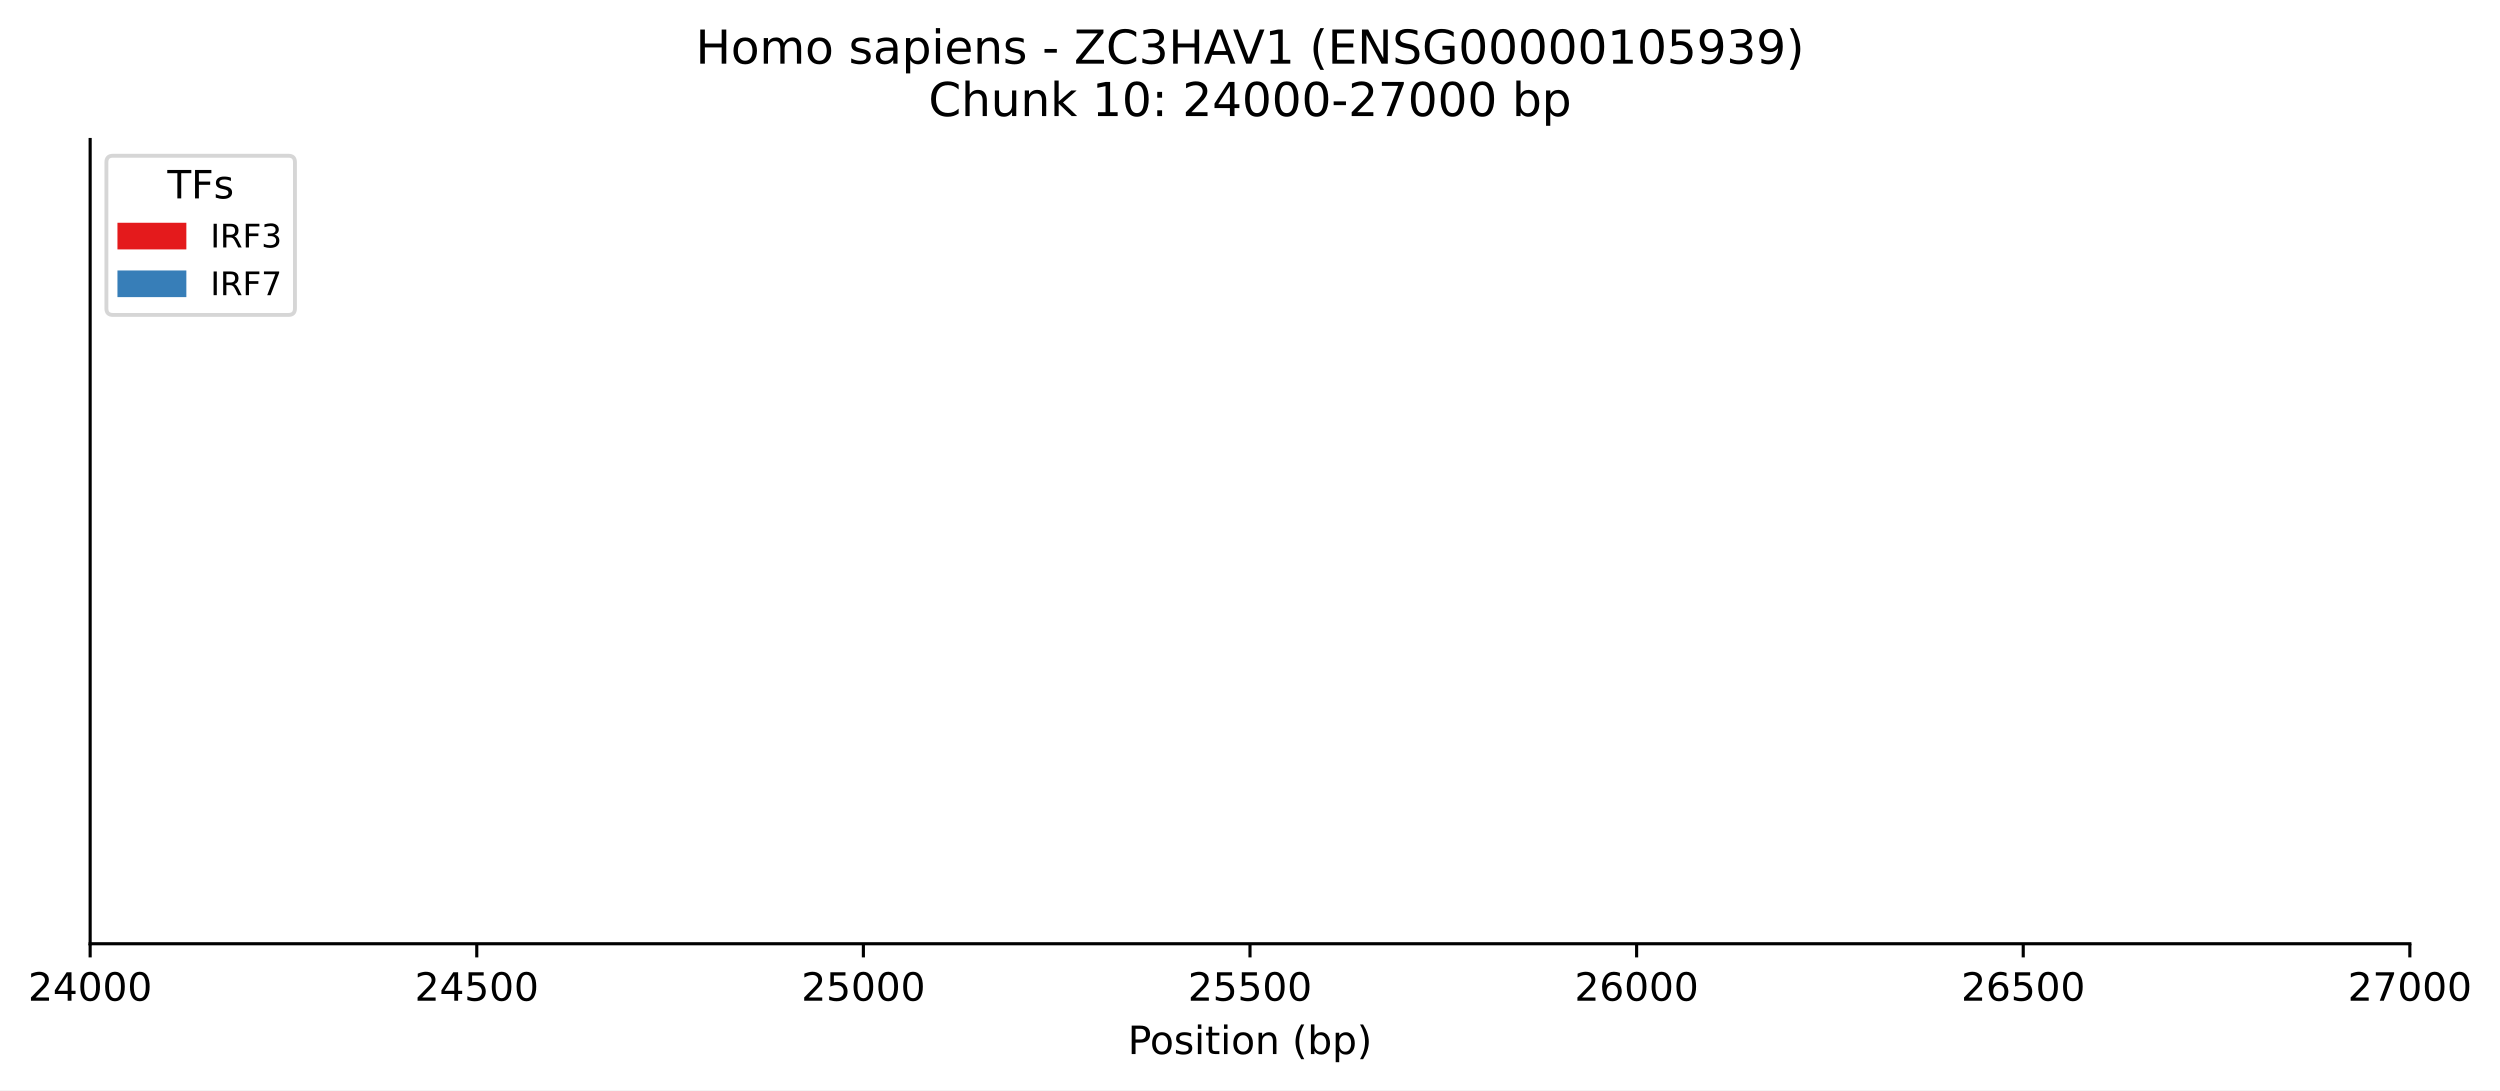
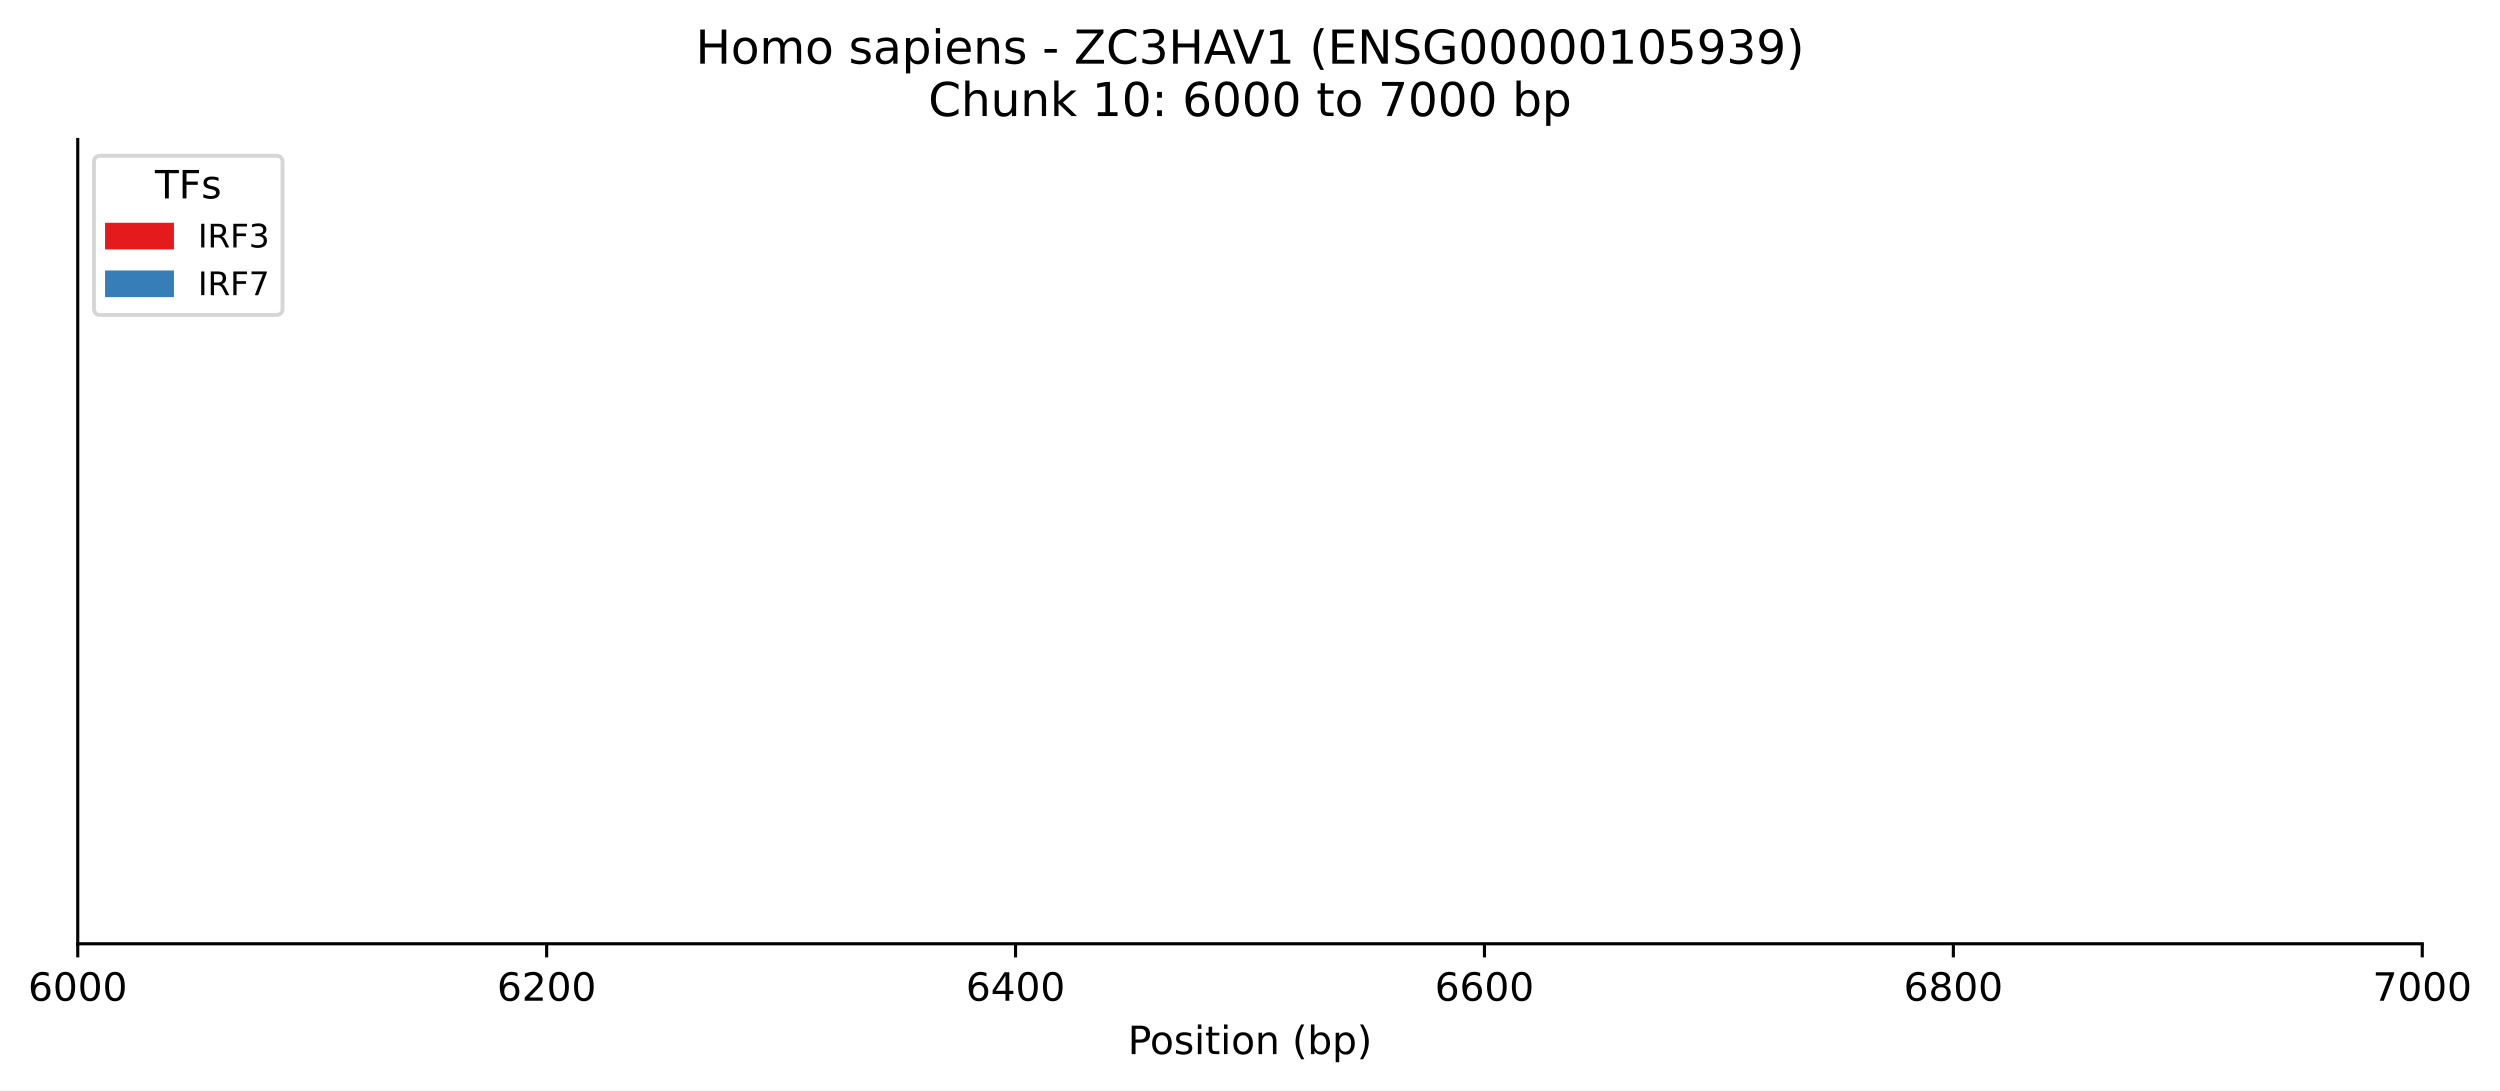
- <svg xmlns="http://www.w3.org/2000/svg" xmlns:xlink="http://www.w3.org/1999/xlink" width="640.753pt" height="279.44pt" viewBox="0 0 640.753 279.44" version="1.1">
+ <svg xmlns="http://www.w3.org/2000/svg" xmlns:xlink="http://www.w3.org/1999/xlink" width="640.735pt" height="279.44pt" viewBox="0 0 640.735 279.44" version="1.1">
  <defs>
    <style type="text/css">*{stroke-linejoin: round; stroke-linecap: butt}</style>
  </defs>
  <g id="figure_1">
    <g id="patch_1">
-       <path d="M 0 279.44  L 640.753 279.44  L 640.753 0  L 0 0  z " style="fill: #ffffff" />
+       <path d="M 0 279.44  L 640.735 279.44  L 640.735 0  L 0 0  z " style="fill: #ffffff" />
    </g>
    <g id="axes_1">
      <g id="patch_2">
-         <path d="M 23.106 241.883  L 617.646 241.883  L 617.646 35.755  L 23.106 35.755  z " style="fill: #ffffff" />
+         <path d="M 19.925 241.883  L 620.81 241.883  L 620.81 35.755  L 19.925 35.755  z " style="fill: #ffffff" />
      </g>
      <g id="matplotlib.axis_1">
        <g id="xtick_1">
          <g id="line2d_1">
            <defs>
-               <path id="m288ff8b7bd" d="M 0 0  L 0 3.5  " style="stroke: #000000; stroke-width: 0.8" />
+               <path id="m99e6f9e145" d="M 0 0  L 0 3.5  " style="stroke: #000000; stroke-width: 0.8" />
            </defs>
            <g>
-               <use xlink:href="#m288ff8b7bd" x="23.106" y="241.883" style="stroke: #000000; stroke-width: 0.8" />
+               <use xlink:href="#m99e6f9e145" x="19.925" y="241.883" style="stroke: #000000; stroke-width: 0.8" />
            </g>
          </g>
          <g id="text_1">
            <g transform="translate(7.2 256.4819) scale(0.1 -0.1)">
              <defs>
-                 <path id="DejaVuSans-32" d="M 1228 531  L 3431 531  L 3431 0  L 469 0  L 469 531  Q 828 903 1448 1529  Q 2069 2156 2228 2338  Q 2531 2678 2651 2914  Q 2772 3150 2772 3378  Q 2772 3750 2511 3984  Q 2250 4219 1831 4219  Q 1534 4219 1204 4116  Q 875 4013 500 3803  L 500 4441  Q 881 4594 1212 4672  Q 1544 4750 1819 4750  Q 2544 4750 2975 4387  Q 3406 4025 3406 3419  Q 3406 3131 3298 2873  Q 3191 2616 2906 2266  Q 2828 2175 2409 1742  Q 1991 1309 1228 531  z " transform="scale(0.015625)" />
-                 <path id="DejaVuSans-34" d="M 2419 4116  L 825 1625  L 2419 1625  L 2419 4116  z M 2253 4666  L 3047 4666  L 3047 1625  L 3713 1625  L 3713 1100  L 3047 1100  L 3047 0  L 2419 0  L 2419 1100  L 313 1100  L 313 1709  L 2253 4666  z " transform="scale(0.015625)" />
+                 <path id="DejaVuSans-36" d="M 2113 2584  Q 1688 2584 1439 2293  Q 1191 2003 1191 1497  Q 1191 994 1439 701  Q 1688 409 2113 409  Q 2538 409 2786 701  Q 3034 994 3034 1497  Q 3034 2003 2786 2293  Q 2538 2584 2113 2584  z M 3366 4563  L 3366 3988  Q 3128 4100 2886 4159  Q 2644 4219 2406 4219  Q 1781 4219 1451 3797  Q 1122 3375 1075 2522  Q 1259 2794 1537 2939  Q 1816 3084 2150 3084  Q 2853 3084 3261 2657  Q 3669 2231 3669 1497  Q 3669 778 3244 343  Q 2819 -91 2113 -91  Q 1303 -91 875 529  Q 447 1150 447 2328  Q 447 3434 972 4092  Q 1497 4750 2381 4750  Q 2619 4750 2861 4703  Q 3103 4656 3366 4563  z " transform="scale(0.015625)" />
                <path id="DejaVuSans-30" d="M 2034 4250  Q 1547 4250 1301 3770  Q 1056 3291 1056 2328  Q 1056 1369 1301 889  Q 1547 409 2034 409  Q 2525 409 2770 889  Q 3016 1369 3016 2328  Q 3016 3291 2770 3770  Q 2525 4250 2034 4250  z M 2034 4750  Q 2819 4750 3233 4129  Q 3647 3509 3647 2328  Q 3647 1150 3233 529  Q 2819 -91 2034 -91  Q 1250 -91 836 529  Q 422 1150 422 2328  Q 422 3509 836 4129  Q 1250 4750 2034 4750  z " transform="scale(0.015625)" />
              </defs>
-               <use xlink:href="#DejaVuSans-32" />
-               <use xlink:href="#DejaVuSans-34" x="63.623" />
-               <use xlink:href="#DejaVuSans-30" x="127.246" />
-               <use xlink:href="#DejaVuSans-30" x="190.869" />
-               <use xlink:href="#DejaVuSans-30" x="254.492" />
+               <use xlink:href="#DejaVuSans-36" />
+               <use xlink:href="#DejaVuSans-30" x="63.623" />
+               <use xlink:href="#DejaVuSans-30" x="127.246" />
+               <use xlink:href="#DejaVuSans-30" x="190.869" />
            </g>
          </g>
        </g>
        <g id="xtick_2">
          <g id="line2d_2">
            <g>
-               <use xlink:href="#m288ff8b7bd" x="122.196" y="241.883" style="stroke: #000000; stroke-width: 0.8" />
+               <use xlink:href="#m99e6f9e145" x="140.102" y="241.883" style="stroke: #000000; stroke-width: 0.8" />
            </g>
          </g>
          <g id="text_2">
-             <g transform="translate(106.29 256.4819) scale(0.1 -0.1)">
-               <defs>
-                 <path id="DejaVuSans-35" d="M 691 4666  L 3169 4666  L 3169 4134  L 1269 4134  L 1269 2991  Q 1406 3038 1543 3061  Q 1681 3084 1819 3084  Q 2600 3084 3056 2656  Q 3513 2228 3513 1497  Q 3513 744 3044 326  Q 2575 -91 1722 -91  Q 1428 -91 1123 -41  Q 819 9 494 109  L 494 744  Q 775 591 1075 516  Q 1375 441 1709 441  Q 2250 441 2565 725  Q 2881 1009 2881 1497  Q 2881 1984 2565 2268  Q 2250 2553 1709 2553  Q 1456 2553 1204 2497  Q 953 2441 691 2322  L 691 4666  z " transform="scale(0.015625)" />
-               </defs>
-               <use xlink:href="#DejaVuSans-32" />
-               <use xlink:href="#DejaVuSans-34" x="63.623" />
-               <use xlink:href="#DejaVuSans-35" x="127.246" />
-               <use xlink:href="#DejaVuSans-30" x="190.869" />
-               <use xlink:href="#DejaVuSans-30" x="254.492" />
+             <g transform="translate(127.377 256.4819) scale(0.1 -0.1)">
+               <defs>
+                 <path id="DejaVuSans-32" d="M 1228 531  L 3431 531  L 3431 0  L 469 0  L 469 531  Q 828 903 1448 1529  Q 2069 2156 2228 2338  Q 2531 2678 2651 2914  Q 2772 3150 2772 3378  Q 2772 3750 2511 3984  Q 2250 4219 1831 4219  Q 1534 4219 1204 4116  Q 875 4013 500 3803  L 500 4441  Q 881 4594 1212 4672  Q 1544 4750 1819 4750  Q 2544 4750 2975 4387  Q 3406 4025 3406 3419  Q 3406 3131 3298 2873  Q 3191 2616 2906 2266  Q 2828 2175 2409 1742  Q 1991 1309 1228 531  z " transform="scale(0.015625)" />
+               </defs>
+               <use xlink:href="#DejaVuSans-36" />
+               <use xlink:href="#DejaVuSans-32" x="63.623" />
+               <use xlink:href="#DejaVuSans-30" x="127.246" />
+               <use xlink:href="#DejaVuSans-30" x="190.869" />
            </g>
          </g>
        </g>
        <g id="xtick_3">
          <g id="line2d_3">
            <g>
-               <use xlink:href="#m288ff8b7bd" x="221.286" y="241.883" style="stroke: #000000; stroke-width: 0.8" />
+               <use xlink:href="#m99e6f9e145" x="260.279" y="241.883" style="stroke: #000000; stroke-width: 0.8" />
            </g>
          </g>
          <g id="text_3">
-             <g transform="translate(205.38 256.4819) scale(0.1 -0.1)">
-               <use xlink:href="#DejaVuSans-32" />
-               <use xlink:href="#DejaVuSans-35" x="63.623" />
-               <use xlink:href="#DejaVuSans-30" x="127.246" />
-               <use xlink:href="#DejaVuSans-30" x="190.869" />
-               <use xlink:href="#DejaVuSans-30" x="254.492" />
+             <g transform="translate(247.554 256.4819) scale(0.1 -0.1)">
+               <defs>
+                 <path id="DejaVuSans-34" d="M 2419 4116  L 825 1625  L 2419 1625  L 2419 4116  z M 2253 4666  L 3047 4666  L 3047 1625  L 3713 1625  L 3713 1100  L 3047 1100  L 3047 0  L 2419 0  L 2419 1100  L 313 1100  L 313 1709  L 2253 4666  z " transform="scale(0.015625)" />
+               </defs>
+               <use xlink:href="#DejaVuSans-36" />
+               <use xlink:href="#DejaVuSans-34" x="63.623" />
+               <use xlink:href="#DejaVuSans-30" x="127.246" />
+               <use xlink:href="#DejaVuSans-30" x="190.869" />
            </g>
          </g>
        </g>
        <g id="xtick_4">
          <g id="line2d_4">
            <g>
-               <use xlink:href="#m288ff8b7bd" x="320.376" y="241.883" style="stroke: #000000; stroke-width: 0.8" />
+               <use xlink:href="#m99e6f9e145" x="380.456" y="241.883" style="stroke: #000000; stroke-width: 0.8" />
            </g>
          </g>
          <g id="text_4">
-             <g transform="translate(304.47 256.4819) scale(0.1 -0.1)">
-               <use xlink:href="#DejaVuSans-32" />
-               <use xlink:href="#DejaVuSans-35" x="63.623" />
-               <use xlink:href="#DejaVuSans-35" x="127.246" />
-               <use xlink:href="#DejaVuSans-30" x="190.869" />
-               <use xlink:href="#DejaVuSans-30" x="254.492" />
+             <g transform="translate(367.731 256.4819) scale(0.1 -0.1)">
+               <use xlink:href="#DejaVuSans-36" />
+               <use xlink:href="#DejaVuSans-36" x="63.623" />
+               <use xlink:href="#DejaVuSans-30" x="127.246" />
+               <use xlink:href="#DejaVuSans-30" x="190.869" />
            </g>
          </g>
        </g>
        <g id="xtick_5">
          <g id="line2d_5">
            <g>
-               <use xlink:href="#m288ff8b7bd" x="419.466" y="241.883" style="stroke: #000000; stroke-width: 0.8" />
+               <use xlink:href="#m99e6f9e145" x="500.633" y="241.883" style="stroke: #000000; stroke-width: 0.8" />
            </g>
          </g>
          <g id="text_5">
-             <g transform="translate(403.56 256.4819) scale(0.1 -0.1)">
-               <defs>
-                 <path id="DejaVuSans-36" d="M 2113 2584  Q 1688 2584 1439 2293  Q 1191 2003 1191 1497  Q 1191 994 1439 701  Q 1688 409 2113 409  Q 2538 409 2786 701  Q 3034 994 3034 1497  Q 3034 2003 2786 2293  Q 2538 2584 2113 2584  z M 3366 4563  L 3366 3988  Q 3128 4100 2886 4159  Q 2644 4219 2406 4219  Q 1781 4219 1451 3797  Q 1122 3375 1075 2522  Q 1259 2794 1537 2939  Q 1816 3084 2150 3084  Q 2853 3084 3261 2657  Q 3669 2231 3669 1497  Q 3669 778 3244 343  Q 2819 -91 2113 -91  Q 1303 -91 875 529  Q 447 1150 447 2328  Q 447 3434 972 4092  Q 1497 4750 2381 4750  Q 2619 4750 2861 4703  Q 3103 4656 3366 4563  z " transform="scale(0.015625)" />
-               </defs>
-               <use xlink:href="#DejaVuSans-32" />
-               <use xlink:href="#DejaVuSans-36" x="63.623" />
-               <use xlink:href="#DejaVuSans-30" x="127.246" />
-               <use xlink:href="#DejaVuSans-30" x="190.869" />
-               <use xlink:href="#DejaVuSans-30" x="254.492" />
+             <g transform="translate(487.908 256.4819) scale(0.1 -0.1)">
+               <defs>
+                 <path id="DejaVuSans-38" d="M 2034 2216  Q 1584 2216 1326 1975  Q 1069 1734 1069 1313  Q 1069 891 1326 650  Q 1584 409 2034 409  Q 2484 409 2743 651  Q 3003 894 3003 1313  Q 3003 1734 2745 1975  Q 2488 2216 2034 2216  z M 1403 2484  Q 997 2584 770 2862  Q 544 3141 544 3541  Q 544 4100 942 4425  Q 1341 4750 2034 4750  Q 2731 4750 3128 4425  Q 3525 4100 3525 3541  Q 3525 3141 3298 2862  Q 3072 2584 2669 2484  Q 3125 2378 3379 2068  Q 3634 1759 3634 1313  Q 3634 634 3220 271  Q 2806 -91 2034 -91  Q 1263 -91 848 271  Q 434 634 434 1313  Q 434 1759 690 2068  Q 947 2378 1403 2484  z M 1172 3481  Q 1172 3119 1398 2916  Q 1625 2713 2034 2713  Q 2441 2713 2670 2916  Q 2900 3119 2900 3481  Q 2900 3844 2670 4047  Q 2441 4250 2034 4250  Q 1625 4250 1398 4047  Q 1172 3844 1172 3481  z " transform="scale(0.015625)" />
+               </defs>
+               <use xlink:href="#DejaVuSans-36" />
+               <use xlink:href="#DejaVuSans-38" x="63.623" />
+               <use xlink:href="#DejaVuSans-30" x="127.246" />
+               <use xlink:href="#DejaVuSans-30" x="190.869" />
            </g>
          </g>
        </g>
        <g id="xtick_6">
          <g id="line2d_6">
            <g>
-               <use xlink:href="#m288ff8b7bd" x="518.556" y="241.883" style="stroke: #000000; stroke-width: 0.8" />
+               <use xlink:href="#m99e6f9e145" x="620.81" y="241.883" style="stroke: #000000; stroke-width: 0.8" />
            </g>
          </g>
          <g id="text_6">
-             <g transform="translate(502.65 256.4819) scale(0.1 -0.1)">
-               <use xlink:href="#DejaVuSans-32" />
-               <use xlink:href="#DejaVuSans-36" x="63.623" />
-               <use xlink:href="#DejaVuSans-35" x="127.246" />
-               <use xlink:href="#DejaVuSans-30" x="190.869" />
-               <use xlink:href="#DejaVuSans-30" x="254.492" />
-             </g>
-           </g>
-         </g>
-         <g id="xtick_7">
-           <g id="line2d_7">
-             <g>
-               <use xlink:href="#m288ff8b7bd" x="617.646" y="241.883" style="stroke: #000000; stroke-width: 0.8" />
-             </g>
-           </g>
-           <g id="text_7">
-             <g transform="translate(601.74 256.4819) scale(0.1 -0.1)">
+             <g transform="translate(608.085 256.4819) scale(0.1 -0.1)">
              <defs>
                <path id="DejaVuSans-37" d="M 525 4666  L 3525 4666  L 3525 4397  L 1831 0  L 1172 0  L 2766 4134  L 525 4134  L 525 4666  z " transform="scale(0.015625)" />
              </defs>
-               <use xlink:href="#DejaVuSans-32" />
-               <use xlink:href="#DejaVuSans-37" x="63.623" />
-               <use xlink:href="#DejaVuSans-30" x="127.246" />
-               <use xlink:href="#DejaVuSans-30" x="190.869" />
-               <use xlink:href="#DejaVuSans-30" x="254.492" />
-             </g>
-           </g>
-         </g>
-         <g id="text_8">
-           <g transform="translate(289.0731 270.1601) scale(0.1 -0.1)">
+               <use xlink:href="#DejaVuSans-37" />
+               <use xlink:href="#DejaVuSans-30" x="63.623" />
+               <use xlink:href="#DejaVuSans-30" x="127.246" />
+               <use xlink:href="#DejaVuSans-30" x="190.869" />
+             </g>
+           </g>
+         </g>
+         <g id="text_7">
+           <g transform="translate(289.0644 270.1601) scale(0.1 -0.1)">
            <defs>
              <path id="DejaVuSans-50" d="M 1259 4147  L 1259 2394  L 2053 2394  Q 2494 2394 2734 2622  Q 2975 2850 2975 3272  Q 2975 3691 2734 3919  Q 2494 4147 2053 4147  L 1259 4147  z M 628 4666  L 2053 4666  Q 2838 4666 3239 4311  Q 3641 3956 3641 3272  Q 3641 2581 3239 2228  Q 2838 1875 2053 1875  L 1259 1875  L 1259 0  L 628 0  L 628 4666  z " transform="scale(0.015625)" />
              <path id="DejaVuSans-6f" d="M 1959 3097  Q 1497 3097 1228 2736  Q 959 2375 959 1747  Q 959 1119 1226 758  Q 1494 397 1959 397  Q 2419 397 2687 759  Q 2956 1122 2956 1747  Q 2956 2369 2687 2733  Q 2419 3097 1959 3097  z M 1959 3584  Q 2709 3584 3137 3096  Q 3566 2609 3566 1747  Q 3566 888 3137 398  Q 2709 -91 1959 -91  Q 1206 -91 779 398  Q 353 888 353 1747  Q 353 2609 779 3096  Q 1206 3584 1959 3584  z " transform="scale(0.015625)" />
              <path id="DejaVuSans-73" d="M 2834 3397  L 2834 2853  Q 2591 2978 2328 3040  Q 2066 3103 1784 3103  Q 1356 3103 1142 2972  Q 928 2841 928 2578  Q 928 2378 1081 2264  Q 1234 2150 1697 2047  L 1894 2003  Q 2506 1872 2764 1633  Q 3022 1394 3022 966  Q 3022 478 2636 193  Q 2250 -91 1575 -91  Q 1294 -91 989 -36  Q 684 19 347 128  L 347 722  Q 666 556 975 473  Q 1284 391 1588 391  Q 1994 391 2212 530  Q 2431 669 2431 922  Q 2431 1156 2273 1281  Q 2116 1406 1581 1522  L 1381 1569  Q 847 1681 609 1914  Q 372 2147 372 2553  Q 372 3047 722 3315  Q 1072 3584 1716 3584  Q 2034 3584 2315 3537  Q 2597 3491 2834 3397  z " transform="scale(0.015625)" />
              <path id="DejaVuSans-69" d="M 603 3500  L 1178 3500  L 1178 0  L 603 0  L 603 3500  z M 603 4863  L 1178 4863  L 1178 4134  L 603 4134  L 603 4863  z " transform="scale(0.015625)" />
              <path id="DejaVuSans-74" d="M 1172 4494  L 1172 3500  L 2356 3500  L 2356 3053  L 1172 3053  L 1172 1153  Q 1172 725 1289 603  Q 1406 481 1766 481  L 2356 481  L 2356 0  L 1766 0  Q 1100 0 847 248  Q 594 497 594 1153  L 594 3053  L 172 3053  L 172 3500  L 594 3500  L 594 4494  L 1172 4494  z " transform="scale(0.015625)" />
              <path id="DejaVuSans-6e" d="M 3513 2113  L 3513 0  L 2938 0  L 2938 2094  Q 2938 2591 2744 2837  Q 2550 3084 2163 3084  Q 1697 3084 1428 2787  Q 1159 2491 1159 1978  L 1159 0  L 581 0  L 581 3500  L 1159 3500  L 1159 2956  Q 1366 3272 1645 3428  Q 1925 3584 2291 3584  Q 2894 3584 3203 3211  Q 3513 2838 3513 2113  z " transform="scale(0.015625)" />
              <path id="DejaVuSans-20" transform="scale(0.015625)" />
              <path id="DejaVuSans-28" d="M 1984 4856  Q 1566 4138 1362 3434  Q 1159 2731 1159 2009  Q 1159 1288 1364 580  Q 1569 -128 1984 -844  L 1484 -844  Q 1016 -109 783 600  Q 550 1309 550 2009  Q 550 2706 781 3412  Q 1013 4119 1484 4856  L 1984 4856  z " transform="scale(0.015625)" />
              <path id="DejaVuSans-62" d="M 3116 1747  Q 3116 2381 2855 2742  Q 2594 3103 2138 3103  Q 1681 3103 1420 2742  Q 1159 2381 1159 1747  Q 1159 1113 1420 752  Q 1681 391 2138 391  Q 2594 391 2855 752  Q 3116 1113 3116 1747  z M 1159 2969  Q 1341 3281 1617 3432  Q 1894 3584 2278 3584  Q 2916 3584 3314 3078  Q 3713 2572 3713 1747  Q 3713 922 3314 415  Q 2916 -91 2278 -91  Q 1894 -91 1617 61  Q 1341 213 1159 525  L 1159 0  L 581 0  L 581 4863  L 1159 4863  L 1159 2969  z " transform="scale(0.015625)" />
              <path id="DejaVuSans-70" d="M 1159 525  L 1159 -1331  L 581 -1331  L 581 3500  L 1159 3500  L 1159 2969  Q 1341 3281 1617 3432  Q 1894 3584 2278 3584  Q 2916 3584 3314 3078  Q 3713 2572 3713 1747  Q 3713 922 3314 415  Q 2916 -91 2278 -91  Q 1894 -91 1617 61  Q 1341 213 1159 525  z M 3116 1747  Q 3116 2381 2855 2742  Q 2594 3103 2138 3103  Q 1681 3103 1420 2742  Q 1159 2381 1159 1747  Q 1159 1113 1420 752  Q 1681 391 2138 391  Q 2594 391 2855 752  Q 3116 1113 3116 1747  z " transform="scale(0.015625)" />
              <path id="DejaVuSans-29" d="M 513 4856  L 1013 4856  Q 1481 4119 1714 3412  Q 1947 2706 1947 2009  Q 1947 1309 1714 600  Q 1481 -109 1013 -844  L 513 -844  Q 928 -128 1133 580  Q 1338 1288 1338 2009  Q 1338 2731 1133 3434  Q 928 4138 513 4856  z " transform="scale(0.015625)" />
            </defs>
            <use xlink:href="#DejaVuSans-50" />
            <use xlink:href="#DejaVuSans-6f" x="56.678" />
            <use xlink:href="#DejaVuSans-73" x="117.859" />
            <use xlink:href="#DejaVuSans-69" x="169.959" />
            <use xlink:href="#DejaVuSans-74" x="197.742" />
            <use xlink:href="#DejaVuSans-69" x="236.951" />
            <use xlink:href="#DejaVuSans-6f" x="264.734" />
            <use xlink:href="#DejaVuSans-6e" x="325.916" />
            <use xlink:href="#DejaVuSans-20" x="389.295" />
            <use xlink:href="#DejaVuSans-28" x="421.082" />
            <use xlink:href="#DejaVuSans-62" x="460.096" />
            <use xlink:href="#DejaVuSans-70" x="523.572" />
            <use xlink:href="#DejaVuSans-29" x="587.049" />
          </g>
        </g>
      </g>
      <g id="matplotlib.axis_2" />
      <g id="patch_3">
-         <path d="M 23.106 241.883  L 23.106 35.755  " style="fill: none; stroke: #000000; stroke-width: 0.8; stroke-linejoin: miter; stroke-linecap: square" />
+         <path d="M 19.925 241.883  L 19.925 35.755  " style="fill: none; stroke: #000000; stroke-width: 0.8; stroke-linejoin: miter; stroke-linecap: square" />
      </g>
      <g id="patch_4">
-         <path d="M 23.106 241.883  L 617.646 241.883  " style="fill: none; stroke: #000000; stroke-width: 0.8; stroke-linejoin: miter; stroke-linecap: square" />
+         <path d="M 19.925 241.883  L 620.81 241.883  " style="fill: none; stroke: #000000; stroke-width: 0.8; stroke-linejoin: miter; stroke-linecap: square" />
      </g>
      <g id="PathCollection_1" />
-       <g id="text_9">
-         <g transform="translate(178.3009 16.31812) scale(0.12 -0.12)">
+       <g id="text_8">
+         <g transform="translate(178.2922 16.31812) scale(0.12 -0.12)">
          <defs>
            <path id="DejaVuSans-48" d="M 628 4666  L 1259 4666  L 1259 2753  L 3553 2753  L 3553 4666  L 4184 4666  L 4184 0  L 3553 0  L 3553 2222  L 1259 2222  L 1259 0  L 628 0  L 628 4666  z " transform="scale(0.015625)" />
            <path id="DejaVuSans-6d" d="M 3328 2828  Q 3544 3216 3844 3400  Q 4144 3584 4550 3584  Q 5097 3584 5394 3201  Q 5691 2819 5691 2113  L 5691 0  L 5113 0  L 5113 2094  Q 5113 2597 4934 2840  Q 4756 3084 4391 3084  Q 3944 3084 3684 2787  Q 3425 2491 3425 1978  L 3425 0  L 2847 0  L 2847 2094  Q 2847 2600 2669 2842  Q 2491 3084 2119 3084  Q 1678 3084 1418 2786  Q 1159 2488 1159 1978  L 1159 0  L 581 0  L 581 3500  L 1159 3500  L 1159 2956  Q 1356 3278 1631 3431  Q 1906 3584 2284 3584  Q 2666 3584 2933 3390  Q 3200 3197 3328 2828  z " transform="scale(0.015625)" />
            <path id="DejaVuSans-61" d="M 2194 1759  Q 1497 1759 1228 1600  Q 959 1441 959 1056  Q 959 750 1161 570  Q 1363 391 1709 391  Q 2188 391 2477 730  Q 2766 1069 2766 1631  L 2766 1759  L 2194 1759  z M 3341 1997  L 3341 0  L 2766 0  L 2766 531  Q 2569 213 2275 61  Q 1981 -91 1556 -91  Q 1019 -91 701 211  Q 384 513 384 1019  Q 384 1609 779 1909  Q 1175 2209 1959 2209  L 2766 2209  L 2766 2266  Q 2766 2663 2505 2880  Q 2244 3097 1772 3097  Q 1472 3097 1187 3025  Q 903 2953 641 2809  L 641 3341  Q 956 3463 1253 3523  Q 1550 3584 1831 3584  Q 2591 3584 2966 3190  Q 3341 2797 3341 1997  z " transform="scale(0.015625)" />
            <path id="DejaVuSans-65" d="M 3597 1894  L 3597 1613  L 953 1613  Q 991 1019 1311 708  Q 1631 397 2203 397  Q 2534 397 2845 478  Q 3156 559 3463 722  L 3463 178  Q 3153 47 2828 -22  Q 2503 -91 2169 -91  Q 1331 -91 842 396  Q 353 884 353 1716  Q 353 2575 817 3079  Q 1281 3584 2069 3584  Q 2775 3584 3186 3129  Q 3597 2675 3597 1894  z M 3022 2063  Q 3016 2534 2758 2815  Q 2500 3097 2075 3097  Q 1594 3097 1305 2825  Q 1016 2553 972 2059  L 3022 2063  z " transform="scale(0.015625)" />
            <path id="DejaVuSans-2d" d="M 313 2009  L 1997 2009  L 1997 1497  L 313 1497  L 313 2009  z " transform="scale(0.015625)" />
            <path id="DejaVuSans-5a" d="M 359 4666  L 4025 4666  L 4025 4184  L 1075 531  L 4097 531  L 4097 0  L 288 0  L 288 481  L 3238 4134  L 359 4134  L 359 4666  z " transform="scale(0.015625)" />
            <path id="DejaVuSans-43" d="M 4122 4306  L 4122 3641  Q 3803 3938 3442 4084  Q 3081 4231 2675 4231  Q 1875 4231 1450 3742  Q 1025 3253 1025 2328  Q 1025 1406 1450 917  Q 1875 428 2675 428  Q 3081 428 3442 575  Q 3803 722 4122 1019  L 4122 359  Q 3791 134 3420 21  Q 3050 -91 2638 -91  Q 1578 -91 968 557  Q 359 1206 359 2328  Q 359 3453 968 4101  Q 1578 4750 2638 4750  Q 3056 4750 3426 4639  Q 3797 4528 4122 4306  z " transform="scale(0.015625)" />
            <path id="DejaVuSans-33" d="M 2597 2516  Q 3050 2419 3304 2112  Q 3559 1806 3559 1356  Q 3559 666 3084 287  Q 2609 -91 1734 -91  Q 1441 -91 1130 -33  Q 819 25 488 141  L 488 750  Q 750 597 1062 519  Q 1375 441 1716 441  Q 2309 441 2620 675  Q 2931 909 2931 1356  Q 2931 1769 2642 2001  Q 2353 2234 1838 2234  L 1294 2234  L 1294 2753  L 1863 2753  Q 2328 2753 2575 2939  Q 2822 3125 2822 3475  Q 2822 3834 2567 4026  Q 2313 4219 1838 4219  Q 1578 4219 1281 4162  Q 984 4106 628 3988  L 628 4550  Q 988 4650 1302 4700  Q 1616 4750 1894 4750  Q 2613 4750 3031 4423  Q 3450 4097 3450 3541  Q 3450 3153 3228 2886  Q 3006 2619 2597 2516  z " transform="scale(0.015625)" />
            <path id="DejaVuSans-41" d="M 2188 4044  L 1331 1722  L 3047 1722  L 2188 4044  z M 1831 4666  L 2547 4666  L 4325 0  L 3669 0  L 3244 1197  L 1141 1197  L 716 0  L 50 0  L 1831 4666  z " transform="scale(0.015625)" />
            <path id="DejaVuSans-56" d="M 1831 0  L 50 4666  L 709 4666  L 2188 738  L 3669 4666  L 4325 4666  L 2547 0  L 1831 0  z " transform="scale(0.015625)" />
            <path id="DejaVuSans-31" d="M 794 531  L 1825 531  L 1825 4091  L 703 3866  L 703 4441  L 1819 4666  L 2450 4666  L 2450 531  L 3481 531  L 3481 0  L 794 0  L 794 531  z " transform="scale(0.015625)" />
            <path id="DejaVuSans-45" d="M 628 4666  L 3578 4666  L 3578 4134  L 1259 4134  L 1259 2753  L 3481 2753  L 3481 2222  L 1259 2222  L 1259 531  L 3634 531  L 3634 0  L 628 0  L 628 4666  z " transform="scale(0.015625)" />
            <path id="DejaVuSans-4e" d="M 628 4666  L 1478 4666  L 3547 763  L 3547 4666  L 4159 4666  L 4159 0  L 3309 0  L 1241 3903  L 1241 0  L 628 0  L 628 4666  z " transform="scale(0.015625)" />
            <path id="DejaVuSans-53" d="M 3425 4513  L 3425 3897  Q 3066 4069 2747 4153  Q 2428 4238 2131 4238  Q 1616 4238 1336 4038  Q 1056 3838 1056 3469  Q 1056 3159 1242 3001  Q 1428 2844 1947 2747  L 2328 2669  Q 3034 2534 3370 2195  Q 3706 1856 3706 1288  Q 3706 609 3251 259  Q 2797 -91 1919 -91  Q 1588 -91 1214 -16  Q 841 59 441 206  L 441 856  Q 825 641 1194 531  Q 1563 422 1919 422  Q 2459 422 2753 634  Q 3047 847 3047 1241  Q 3047 1584 2836 1778  Q 2625 1972 2144 2069  L 1759 2144  Q 1053 2284 737 2584  Q 422 2884 422 3419  Q 422 4038 858 4394  Q 1294 4750 2059 4750  Q 2388 4750 2728 4690  Q 3069 4631 3425 4513  z " transform="scale(0.015625)" />
            <path id="DejaVuSans-47" d="M 3809 666  L 3809 1919  L 2778 1919  L 2778 2438  L 4434 2438  L 4434 434  Q 4069 175 3628 42  Q 3188 -91 2688 -91  Q 1594 -91 976 548  Q 359 1188 359 2328  Q 359 3472 976 4111  Q 1594 4750 2688 4750  Q 3144 4750 3555 4637  Q 3966 4525 4313 4306  L 4313 3634  Q 3963 3931 3569 4081  Q 3175 4231 2741 4231  Q 1884 4231 1454 3753  Q 1025 3275 1025 2328  Q 1025 1384 1454 906  Q 1884 428 2741 428  Q 3075 428 3337 486  Q 3600 544 3809 666  z " transform="scale(0.015625)" />
+             <path id="DejaVuSans-35" d="M 691 4666  L 3169 4666  L 3169 4134  L 1269 4134  L 1269 2991  Q 1406 3038 1543 3061  Q 1681 3084 1819 3084  Q 2600 3084 3056 2656  Q 3513 2228 3513 1497  Q 3513 744 3044 326  Q 2575 -91 1722 -91  Q 1428 -91 1123 -41  Q 819 9 494 109  L 494 744  Q 775 591 1075 516  Q 1375 441 1709 441  Q 2250 441 2565 725  Q 2881 1009 2881 1497  Q 2881 1984 2565 2268  Q 2250 2553 1709 2553  Q 1456 2553 1204 2497  Q 953 2441 691 2322  L 691 4666  z " transform="scale(0.015625)" />
            <path id="DejaVuSans-39" d="M 703 97  L 703 672  Q 941 559 1184 500  Q 1428 441 1663 441  Q 2288 441 2617 861  Q 2947 1281 2994 2138  Q 2813 1869 2534 1725  Q 2256 1581 1919 1581  Q 1219 1581 811 2004  Q 403 2428 403 3163  Q 403 3881 828 4315  Q 1253 4750 1959 4750  Q 2769 4750 3195 4129  Q 3622 3509 3622 2328  Q 3622 1225 3098 567  Q 2575 -91 1691 -91  Q 1453 -91 1209 -44  Q 966 3 703 97  z M 1959 2075  Q 2384 2075 2632 2365  Q 2881 2656 2881 3163  Q 2881 3666 2632 3958  Q 2384 4250 1959 4250  Q 1534 4250 1286 3958  Q 1038 3666 1038 3163  Q 1038 2656 1286 2365  Q 1534 2075 1959 2075  z " transform="scale(0.015625)" />
          </defs>
          <use xlink:href="#DejaVuSans-48" />
          <use xlink:href="#DejaVuSans-6f" x="75.195" />
          <use xlink:href="#DejaVuSans-6d" x="136.377" />
          <use xlink:href="#DejaVuSans-6f" x="233.789" />
          <use xlink:href="#DejaVuSans-20" x="294.971" />
          <use xlink:href="#DejaVuSans-73" x="326.758" />
          <use xlink:href="#DejaVuSans-61" x="378.857" />
          <use xlink:href="#DejaVuSans-70" x="440.137" />
          <use xlink:href="#DejaVuSans-69" x="503.613" />
          <use xlink:href="#DejaVuSans-65" x="531.396" />
          <use xlink:href="#DejaVuSans-6e" x="592.92" />
          <use xlink:href="#DejaVuSans-73" x="656.299" />
          <use xlink:href="#DejaVuSans-20" x="708.398" />
          <use xlink:href="#DejaVuSans-2d" x="740.186" />
          <use xlink:href="#DejaVuSans-20" x="776.27" />
          <use xlink:href="#DejaVuSans-5a" x="808.057" />
          <use xlink:href="#DejaVuSans-43" x="876.562" />
          <use xlink:href="#DejaVuSans-33" x="946.387" />
          <use xlink:href="#DejaVuSans-48" x="1010.01" />
          <use xlink:href="#DejaVuSans-41" x="1085.205" />
          <use xlink:href="#DejaVuSans-56" x="1147.238" />
          <use xlink:href="#DejaVuSans-31" x="1215.646" />
          <use xlink:href="#DejaVuSans-20" x="1279.27" />
          <use xlink:href="#DejaVuSans-28" x="1311.057" />
          <use xlink:href="#DejaVuSans-45" x="1350.07" />
          <use xlink:href="#DejaVuSans-4e" x="1413.254" />
          <use xlink:href="#DejaVuSans-53" x="1488.059" />
          <use xlink:href="#DejaVuSans-47" x="1551.535" />
          <use xlink:href="#DejaVuSans-30" x="1629.025" />
          <use xlink:href="#DejaVuSans-30" x="1692.648" />
          <use xlink:href="#DejaVuSans-30" x="1756.271" />
          <use xlink:href="#DejaVuSans-30" x="1819.895" />
          <use xlink:href="#DejaVuSans-30" x="1883.518" />
          <use xlink:href="#DejaVuSans-31" x="1947.141" />
          <use xlink:href="#DejaVuSans-30" x="2010.764" />
          <use xlink:href="#DejaVuSans-35" x="2074.387" />
          <use xlink:href="#DejaVuSans-39" x="2138.01" />
          <use xlink:href="#DejaVuSans-33" x="2201.633" />
          <use xlink:href="#DejaVuSans-39" x="2265.256" />
          <use xlink:href="#DejaVuSans-29" x="2328.879" />
        </g>
-         <g transform="translate(237.97 29.7555) scale(0.12 -0.12)">
+         <g transform="translate(237.9238 29.7555) scale(0.12 -0.12)">
          <defs>
            <path id="DejaVuSans-68" d="M 3513 2113  L 3513 0  L 2938 0  L 2938 2094  Q 2938 2591 2744 2837  Q 2550 3084 2163 3084  Q 1697 3084 1428 2787  Q 1159 2491 1159 1978  L 1159 0  L 581 0  L 581 4863  L 1159 4863  L 1159 2956  Q 1366 3272 1645 3428  Q 1925 3584 2291 3584  Q 2894 3584 3203 3211  Q 3513 2838 3513 2113  z " transform="scale(0.015625)" />
            <path id="DejaVuSans-75" d="M 544 1381  L 544 3500  L 1119 3500  L 1119 1403  Q 1119 906 1312 657  Q 1506 409 1894 409  Q 2359 409 2629 706  Q 2900 1003 2900 1516  L 2900 3500  L 3475 3500  L 3475 0  L 2900 0  L 2900 538  Q 2691 219 2414 64  Q 2138 -91 1772 -91  Q 1169 -91 856 284  Q 544 659 544 1381  z M 1991 3584  L 1991 3584  z " transform="scale(0.015625)" />
            <path id="DejaVuSans-6b" d="M 581 4863  L 1159 4863  L 1159 1991  L 2875 3500  L 3609 3500  L 1753 1863  L 3688 0  L 2938 0  L 1159 1709  L 1159 0  L 581 0  L 581 4863  z " transform="scale(0.015625)" />
            <path id="DejaVuSans-3a" d="M 750 794  L 1409 794  L 1409 0  L 750 0  L 750 794  z M 750 3309  L 1409 3309  L 1409 2516  L 750 2516  L 750 3309  z " transform="scale(0.015625)" />
          </defs>
          <use xlink:href="#DejaVuSans-43" />
          <use xlink:href="#DejaVuSans-68" x="69.824" />
          <use xlink:href="#DejaVuSans-75" x="133.203" />
          <use xlink:href="#DejaVuSans-6e" x="196.582" />
          <use xlink:href="#DejaVuSans-6b" x="259.961" />
          <use xlink:href="#DejaVuSans-20" x="317.871" />
          <use xlink:href="#DejaVuSans-31" x="349.658" />
          <use xlink:href="#DejaVuSans-30" x="413.281" />
          <use xlink:href="#DejaVuSans-3a" x="476.904" />
          <use xlink:href="#DejaVuSans-20" x="510.596" />
-           <use xlink:href="#DejaVuSans-32" x="542.383" />
-           <use xlink:href="#DejaVuSans-34" x="606.006" />
+           <use xlink:href="#DejaVuSans-36" x="542.383" />
+           <use xlink:href="#DejaVuSans-30" x="606.006" />
          <use xlink:href="#DejaVuSans-30" x="669.629" />
          <use xlink:href="#DejaVuSans-30" x="733.252" />
-           <use xlink:href="#DejaVuSans-30" x="796.875" />
-           <use xlink:href="#DejaVuSans-2d" x="860.498" />
-           <use xlink:href="#DejaVuSans-32" x="896.582" />
-           <use xlink:href="#DejaVuSans-37" x="960.205" />
-           <use xlink:href="#DejaVuSans-30" x="1023.828" />
-           <use xlink:href="#DejaVuSans-30" x="1087.451" />
-           <use xlink:href="#DejaVuSans-30" x="1151.074" />
-           <use xlink:href="#DejaVuSans-20" x="1214.697" />
-           <use xlink:href="#DejaVuSans-62" x="1246.484" />
-           <use xlink:href="#DejaVuSans-70" x="1309.961" />
+           <use xlink:href="#DejaVuSans-20" x="796.875" />
+           <use xlink:href="#DejaVuSans-74" x="828.662" />
+           <use xlink:href="#DejaVuSans-6f" x="867.871" />
+           <use xlink:href="#DejaVuSans-20" x="929.053" />
+           <use xlink:href="#DejaVuSans-37" x="960.84" />
+           <use xlink:href="#DejaVuSans-30" x="1024.463" />
+           <use xlink:href="#DejaVuSans-30" x="1088.086" />
+           <use xlink:href="#DejaVuSans-30" x="1151.709" />
+           <use xlink:href="#DejaVuSans-20" x="1215.332" />
+           <use xlink:href="#DejaVuSans-62" x="1247.119" />
+           <use xlink:href="#DejaVuSans-70" x="1310.596" />
        </g>
      </g>
      <g id="legend_1">
        <g id="patch_5">
-           <path d="M 28.937 80.716  L 73.93 80.716  Q 75.596 80.716 75.596 79.05  L 75.596 41.587  Q 75.596 39.92 73.93 39.92  L 28.937 39.92  Q 27.271 39.92 27.271 41.587  L 27.271 79.05  Q 27.271 80.716 28.937 80.716  z " style="fill: #ffffff; opacity: 0.8; stroke: #cccccc; stroke-linejoin: miter" />
-         </g>
-         <g id="text_10">
-           <g transform="translate(42.89908 50.85094) scale(0.1 -0.1)">
+           <path d="M 25.756 80.716  L 70.748 80.716  Q 72.414 80.716 72.414 79.05  L 72.414 41.587  Q 72.414 39.92 70.748 39.92  L 25.756 39.92  Q 24.09 39.92 24.09 41.587  L 24.09 79.05  Q 24.09 80.716 25.756 80.716  z " style="fill: #ffffff; opacity: 0.8; stroke: #cccccc; stroke-linejoin: miter" />
+         </g>
+         <g id="text_9">
+           <g transform="translate(39.71783 50.85094) scale(0.1 -0.1)">
            <defs>
              <path id="DejaVuSans-54" d="M -19 4666  L 3928 4666  L 3928 4134  L 2272 4134  L 2272 0  L 1638 0  L 1638 4134  L -19 4134  L -19 4666  z " transform="scale(0.015625)" />
              <path id="DejaVuSans-46" d="M 628 4666  L 3309 4666  L 3309 4134  L 1259 4134  L 1259 2759  L 3109 2759  L 3109 2228  L 1259 2228  L 1259 0  L 628 0  L 628 4666  z " transform="scale(0.015625)" />
            </defs>
            <use xlink:href="#DejaVuSans-54" />
            <use xlink:href="#DejaVuSans-46" x="61.084" />
            <use xlink:href="#DejaVuSans-73" x="118.604" />
          </g>
        </g>
        <g id="patch_6">
-           <path d="M 30.603 63.425  L 47.263 63.425  L 47.263 57.594  L 30.603 57.594  z " style="fill: #e41a1c; stroke: #e41a1c; stroke-linejoin: miter" />
-         </g>
-         <g id="text_11">
-           <g transform="translate(53.92725 63.42512) scale(0.0833 -0.0833)">
+           <path d="M 27.422 63.425  L 44.082 63.425  L 44.082 57.594  L 27.422 57.594  z " style="fill: #e41a1c; stroke: #e41a1c; stroke-linejoin: miter" />
+         </g>
+         <g id="text_10">
+           <g transform="translate(50.746 63.42512) scale(0.0833 -0.0833)">
            <defs>
              <path id="DejaVuSans-49" d="M 628 4666  L 1259 4666  L 1259 0  L 628 0  L 628 4666  z " transform="scale(0.015625)" />
              <path id="DejaVuSans-52" d="M 2841 2188  Q 3044 2119 3236 1894  Q 3428 1669 3622 1275  L 4263 0  L 3584 0  L 2988 1197  Q 2756 1666 2539 1819  Q 2322 1972 1947 1972  L 1259 1972  L 1259 0  L 628 0  L 628 4666  L 2053 4666  Q 2853 4666 3247 4331  Q 3641 3997 3641 3322  Q 3641 2881 3436 2590  Q 3231 2300 2841 2188  z M 1259 4147  L 1259 2491  L 2053 2491  Q 2509 2491 2742 2702  Q 2975 2913 2975 3322  Q 2975 3731 2742 3939  Q 2509 4147 2053 4147  L 1259 4147  z " transform="scale(0.015625)" />
            </defs>
            <use xlink:href="#DejaVuSans-49" />
            <use xlink:href="#DejaVuSans-52" x="29.492" />
            <use xlink:href="#DejaVuSans-46" x="98.975" />
            <use xlink:href="#DejaVuSans-33" x="156.494" />
          </g>
        </g>
        <g id="patch_7">
-           <path d="M 30.603 75.652  L 47.263 75.652  L 47.263 69.821  L 30.603 69.821  z " style="fill: #377eb8; stroke: #377eb8; stroke-linejoin: miter" />
-         </g>
-         <g id="text_12">
-           <g transform="translate(53.92725 75.652) scale(0.0833 -0.0833)">
+           <path d="M 27.422 75.652  L 44.082 75.652  L 44.082 69.821  L 27.422 69.821  z " style="fill: #377eb8; stroke: #377eb8; stroke-linejoin: miter" />
+         </g>
+         <g id="text_11">
+           <g transform="translate(50.746 75.652) scale(0.0833 -0.0833)">
            <use xlink:href="#DejaVuSans-49" />
            <use xlink:href="#DejaVuSans-52" x="29.492" />
            <use xlink:href="#DejaVuSans-46" x="98.975" />
            <use xlink:href="#DejaVuSans-37" x="156.494" />
          </g>
        </g>
      </g>
    </g>
  </g>
</svg>
